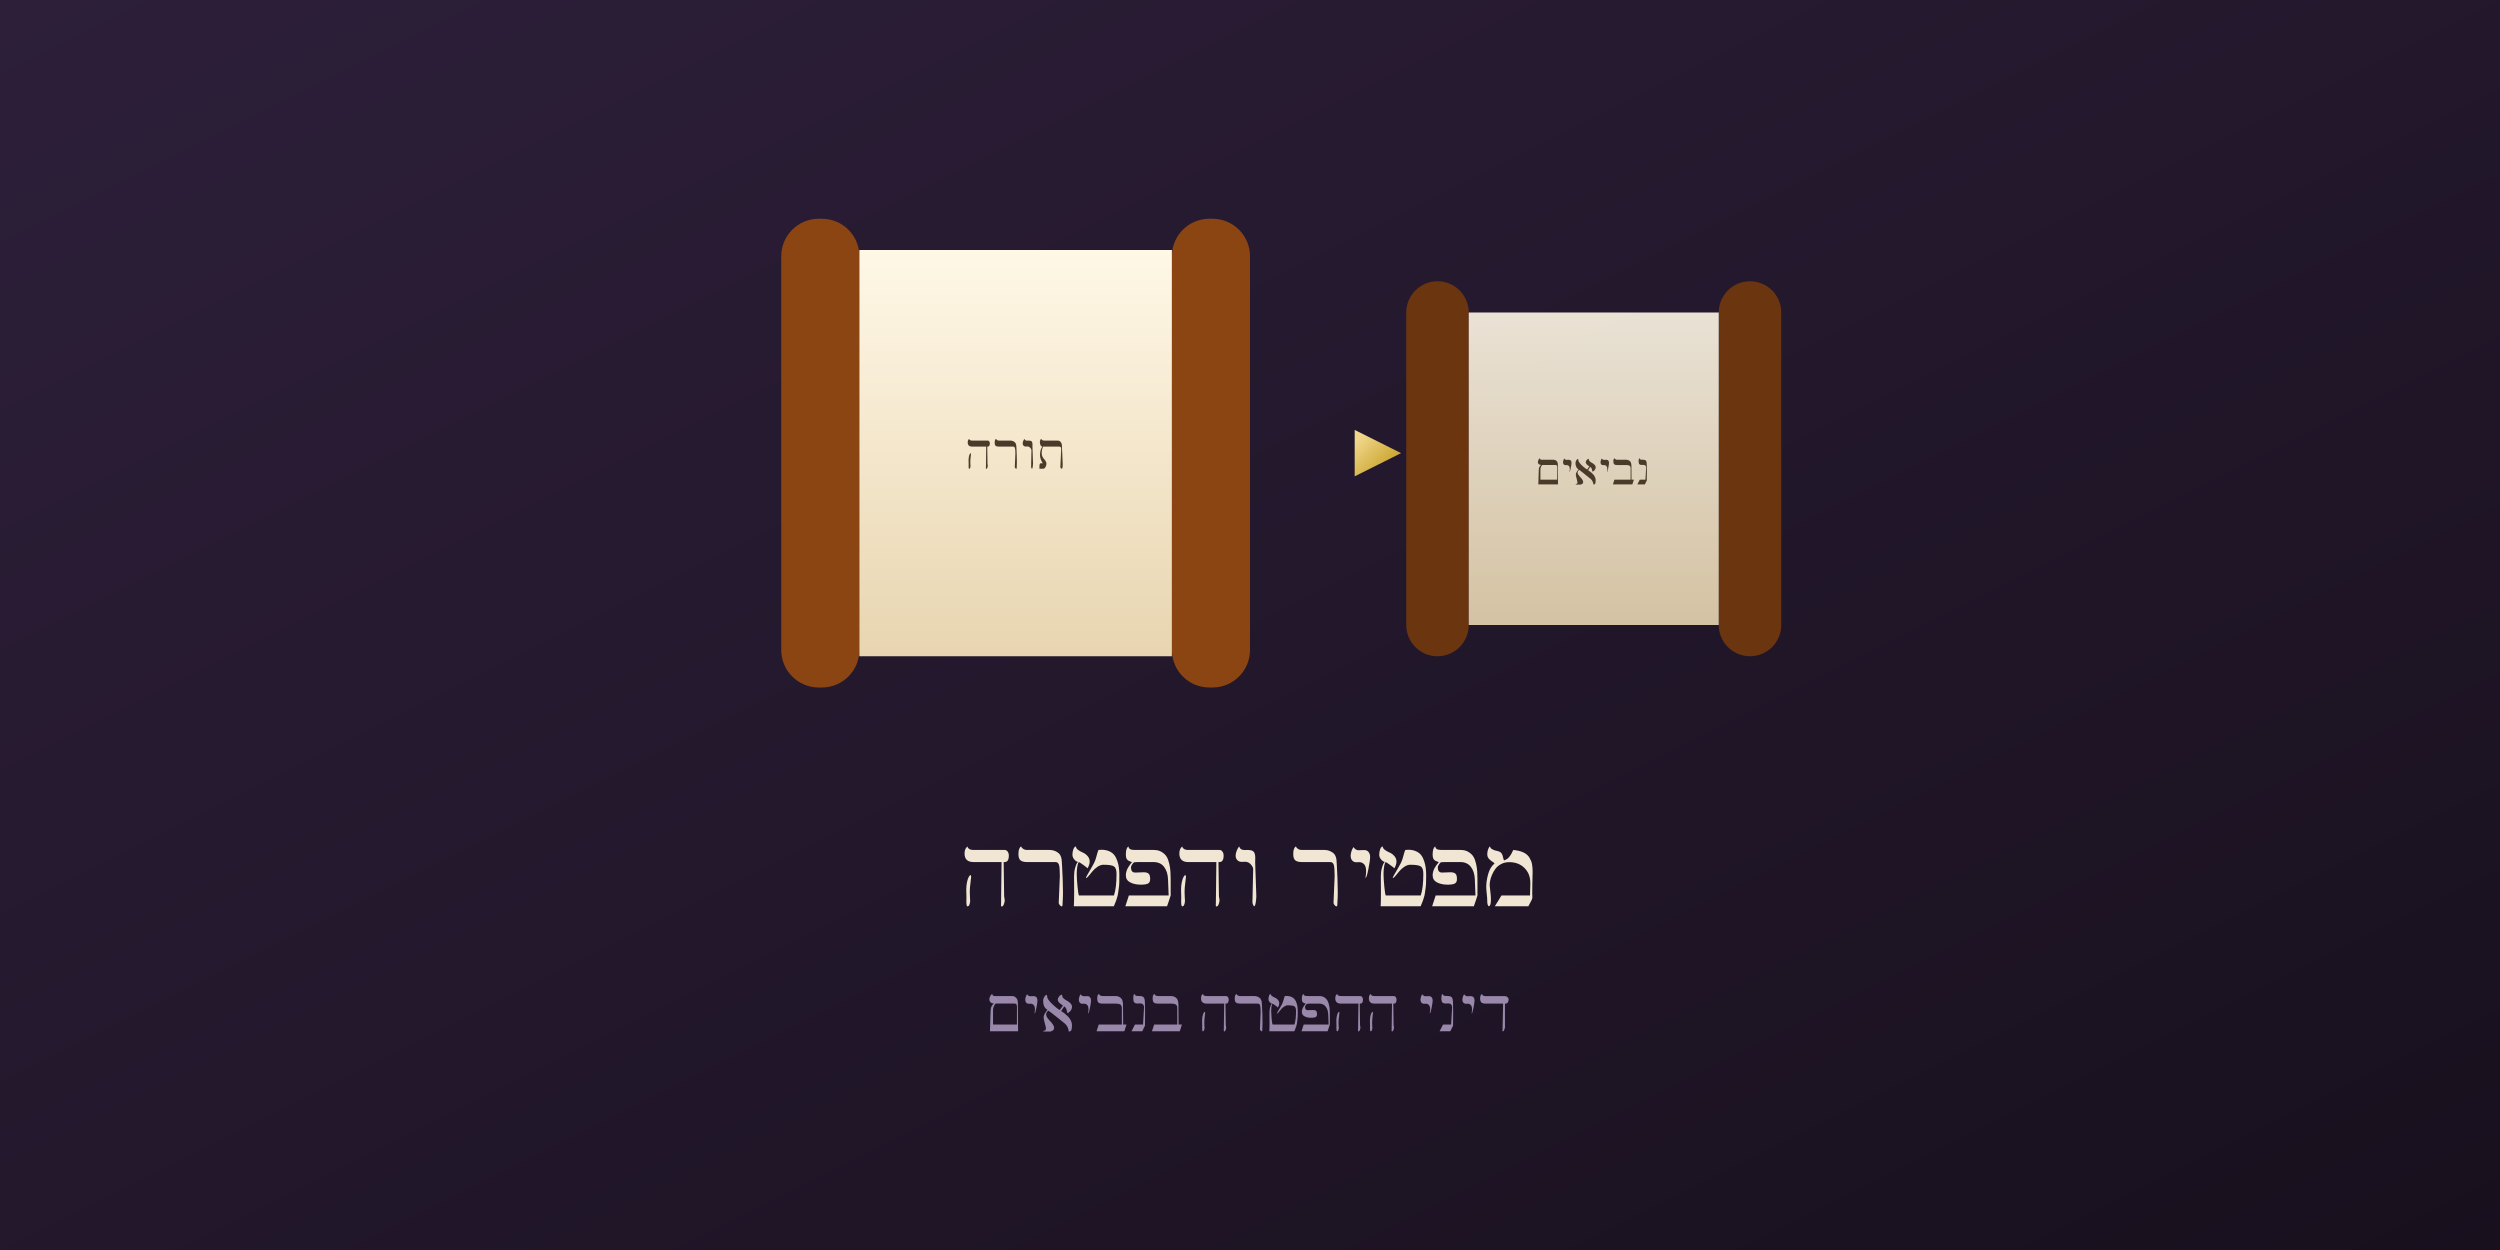
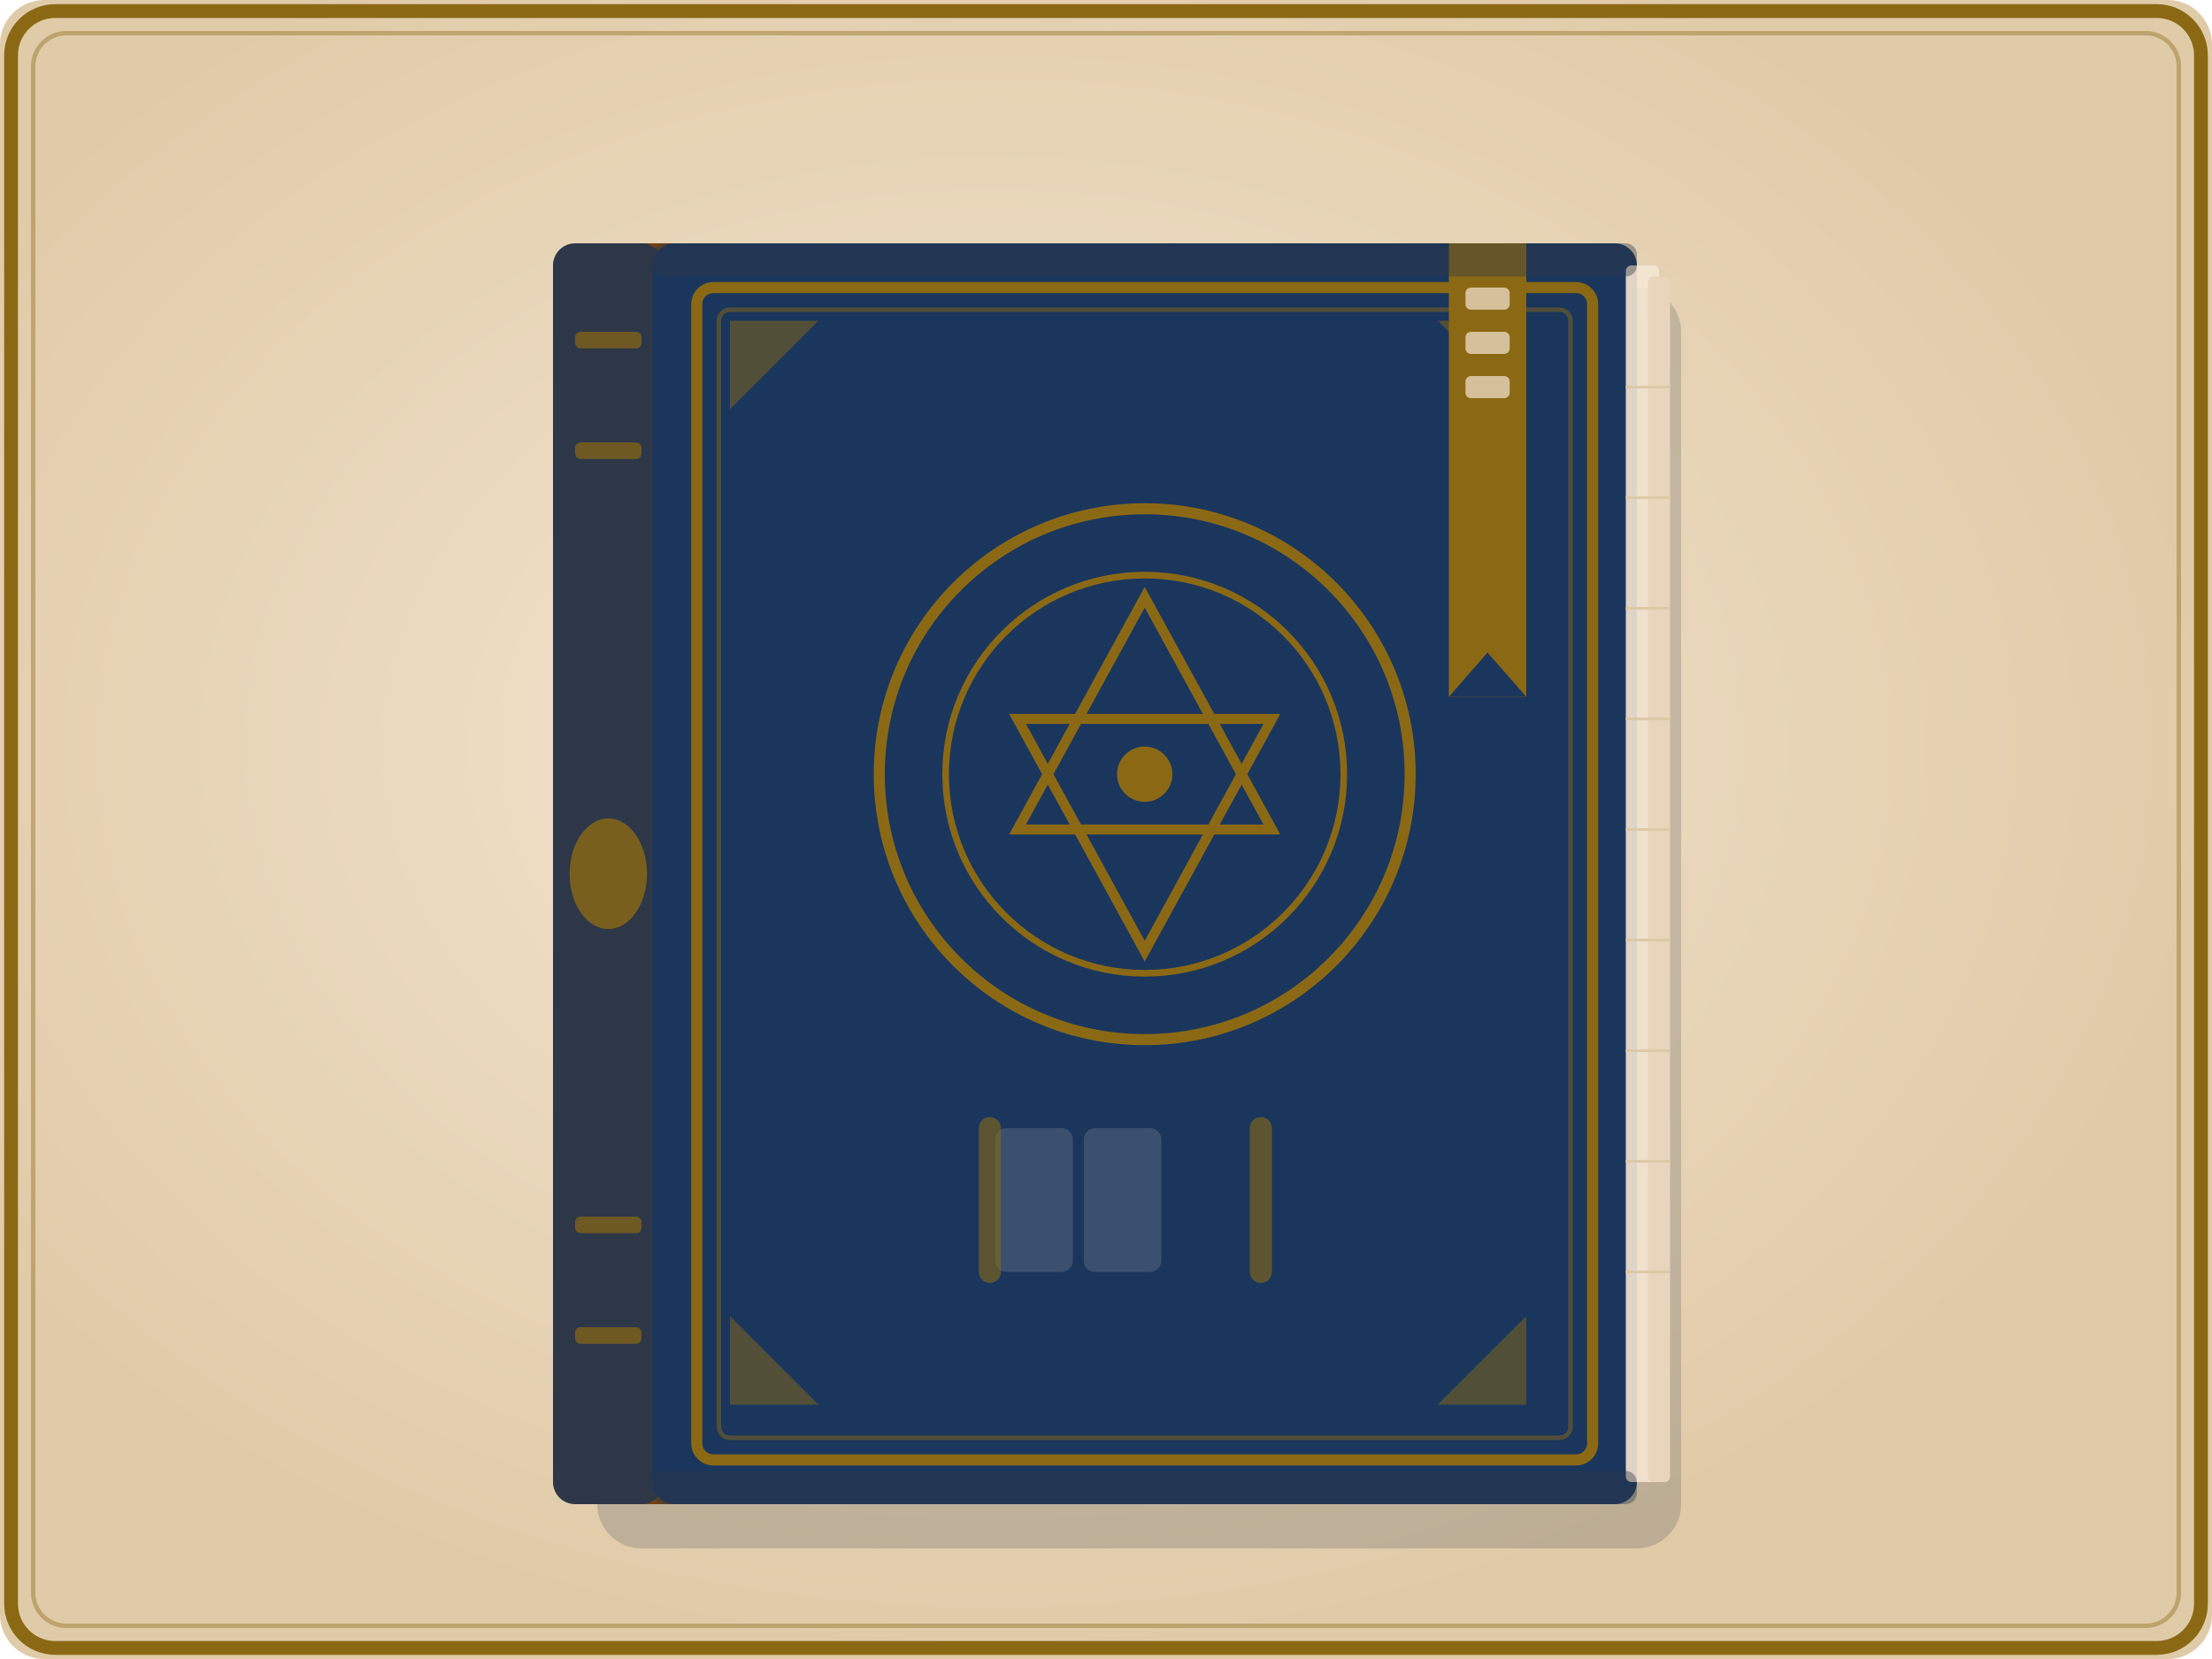
- <svg xmlns="http://www.w3.org/2000/svg" width="800" height="400" viewBox="0 0 800 400">
+ <svg xmlns="http://www.w3.org/2000/svg" viewBox="0 0 400 300" width="400" height="300">
  <defs>
-     <linearGradient id="bg" x1="0%" y1="0%" x2="100%" y2="100%">
-       <stop offset="0%" style="stop-color:#2d1f3a" />
-       <stop offset="100%" style="stop-color:#18101d" />
-     </linearGradient>
-     <linearGradient id="parchment" x1="0%" y1="0%" x2="0%" y2="100%">
-       <stop offset="0%" style="stop-color:#fff8e7" />
-       <stop offset="100%" style="stop-color:#e8d5b0" />
-     </linearGradient>
-     <linearGradient id="gold" x1="0%" y1="0%" x2="100%" y2="100%">
-       <stop offset="0%" style="stop-color:#f0d78c" />
-       <stop offset="100%" style="stop-color:#c9a227" />
-     </linearGradient>
+     <radialGradient id="haftaraBg" cx="45%" cy="45%" r="55%">
+       <stop offset="0%" stop-color="#f5e6d3" />
+       <stop offset="100%" stop-color="#e0cba8" />
+     </radialGradient>
  </defs>
-   <rect width="800" height="400" fill="url(#bg)" />
-   <g transform="translate(250, 70)">
-     <rect x="0" y="0" width="25" height="150" rx="12" fill="#8B4513" />
-     <rect x="125" y="0" width="25" height="150" rx="12" fill="#8B4513" />
-     <rect x="25" y="10" width="100" height="130" fill="url(#parchment)" />
-     <text x="75" y="80" text-anchor="middle" font-family="David, serif" font-size="16" fill="#4a3a2a" direction="rtl">תורה</text>
-   </g>
-   <g transform="translate(450, 90)">
-     <rect x="0" y="0" width="20" height="120" rx="10" fill="#6B3510" />
-     <rect x="100" y="0" width="20" height="120" rx="10" fill="#6B3510" />
-     <rect x="20" y="10" width="80" height="100" fill="url(#parchment)" opacity="0.9" />
-     <text x="60" y="65" text-anchor="middle" font-family="David, serif" font-size="14" fill="#4a3a2a" direction="rtl">נביאים</text>
-   </g>
-   <g stroke="url(#gold)" stroke-width="3" fill="none">
-     <path d="M380 145 L440 145" />
-     <polygon points="435,140 445,145 435,150" fill="url(#gold)" />
-   </g>
-   <text x="400" y="290" text-anchor="middle" font-family="David, serif" font-size="32" fill="#f0e6d3" direction="rtl">מפטיר והפטרה</text>
-   <text x="400" y="330" text-anchor="middle" font-family="David, serif" font-size="20" fill="#9988aa" direction="rtl">דיני ההפטרה בנביאים</text>
+   <rect width="400" height="300" fill="url(#haftaraBg)" rx="8" />
+   <rect x="108" y="52" width="196" height="228" rx="8" fill="#2d3748" fill-opacity="0.2" />
+   <rect x="100" y="44" width="196" height="228" rx="8" fill="#744210" />
+   <rect x="100" y="44" width="20" height="228" rx="4" fill="#2d3748" />
+   <rect x="104" y="60" width="12" height="3" rx="1" fill="#8B6914" fill-opacity="0.7" />
+   <rect x="104" y="80" width="12" height="3" rx="1" fill="#8B6914" fill-opacity="0.7" />
+   <rect x="104" y="220" width="12" height="3" rx="1" fill="#8B6914" fill-opacity="0.7" />
+   <rect x="104" y="240" width="12" height="3" rx="1" fill="#8B6914" fill-opacity="0.7" />
+   <ellipse cx="110" cy="158" rx="7" ry="10" fill="#8B6914" fill-opacity="0.8" />
+   <rect x="118" y="44" width="178" height="228" rx="4" fill="#1a365d" />
+   <rect x="126" y="52" width="162" height="212" rx="3" fill="none" stroke="#8B6914" stroke-width="2" />
+   <rect x="130" y="56" width="154" height="204" rx="2" fill="none" stroke="#8B6914" stroke-width="0.8" stroke-opacity="0.5" />
+   <circle cx="207" cy="140" r="48" fill="none" stroke="#8B6914" stroke-width="2" />
+   <circle cx="207" cy="140" r="36" fill="#1a365d" stroke="#8B6914" stroke-width="1.2" />
+   <polygon points="207,108 230,150 184,150" fill="none" stroke="#8B6914" stroke-width="1.8" />
+   <polygon points="207,172 184,130 230,130" fill="none" stroke="#8B6914" stroke-width="1.8" />
+   <circle cx="207" cy="140" r="5" fill="#8B6914" />
+   <path d="M132 58 L148 58 L132 74 Z" fill="#8B6914" fill-opacity="0.5" />
+   <path d="M276 58 L276 74 L260 58 Z" fill="#8B6914" fill-opacity="0.5" />
+   <path d="M132 254 L132 238 L148 254 Z" fill="#8B6914" fill-opacity="0.5" />
+   <path d="M276 254 L260 254 L276 238 Z" fill="#8B6914" fill-opacity="0.5" />
+   <rect x="262" y="44" width="14" height="82" rx="0" fill="#8B6914" />
+   <polygon points="262,126 269,118 276,126" fill="#1a365d" />
+   <rect x="265" y="52" width="8" height="4" rx="1" fill="#f5e6d3" fill-opacity="0.7" />
+   <rect x="265" y="60" width="8" height="4" rx="1" fill="#f5e6d3" fill-opacity="0.7" />
+   <rect x="265" y="68" width="8" height="4" rx="1" fill="#f5e6d3" fill-opacity="0.7" />
+   <rect x="294" y="48" width="6" height="220" rx="1" fill="#f5e6d3" fill-opacity="0.9" />
+   <rect x="298" y="50" width="4" height="218" rx="1" fill="#e8d5bc" />
+   <line x1="294" y1="70" x2="302" y2="70" stroke="#ddc9a8" stroke-width="0.5" />
+   <line x1="294" y1="90" x2="302" y2="90" stroke="#ddc9a8" stroke-width="0.5" />
+   <line x1="294" y1="110" x2="302" y2="110" stroke="#ddc9a8" stroke-width="0.5" />
+   <line x1="294" y1="130" x2="302" y2="130" stroke="#ddc9a8" stroke-width="0.5" />
+   <line x1="294" y1="150" x2="302" y2="150" stroke="#ddc9a8" stroke-width="0.5" />
+   <line x1="294" y1="170" x2="302" y2="170" stroke="#ddc9a8" stroke-width="0.5" />
+   <line x1="294" y1="190" x2="302" y2="190" stroke="#ddc9a8" stroke-width="0.5" />
+   <line x1="294" y1="210" x2="302" y2="210" stroke="#ddc9a8" stroke-width="0.5" />
+   <line x1="294" y1="230" x2="302" y2="230" stroke="#ddc9a8" stroke-width="0.5" />
+   <rect x="118" y="44" width="178" height="6" rx="2" fill="#2d3748" fill-opacity="0.4" />
+   <rect x="118" y="266" width="178" height="6" rx="2" fill="#2d3748" fill-opacity="0.4" />
+   <rect x="180" y="204" width="14" height="26" rx="2" fill="#f5e6d3" fill-opacity="0.15" />
+   <rect x="196" y="204" width="14" height="26" rx="2" fill="#f5e6d3" fill-opacity="0.15" />
+   <rect x="177" y="202" width="4" height="30" rx="2" fill="#8B6914" fill-opacity="0.6" />
+   <rect x="226" y="202" width="4" height="30" rx="2" fill="#8B6914" fill-opacity="0.6" />
+   <rect x="2" y="2" width="396" height="296" rx="8" fill="none" stroke="#8B6914" stroke-width="2.5" />
+   <rect x="6" y="6" width="388" height="288" rx="6" fill="none" stroke="#8B6914" stroke-width="0.8" stroke-opacity="0.4" />
</svg>
